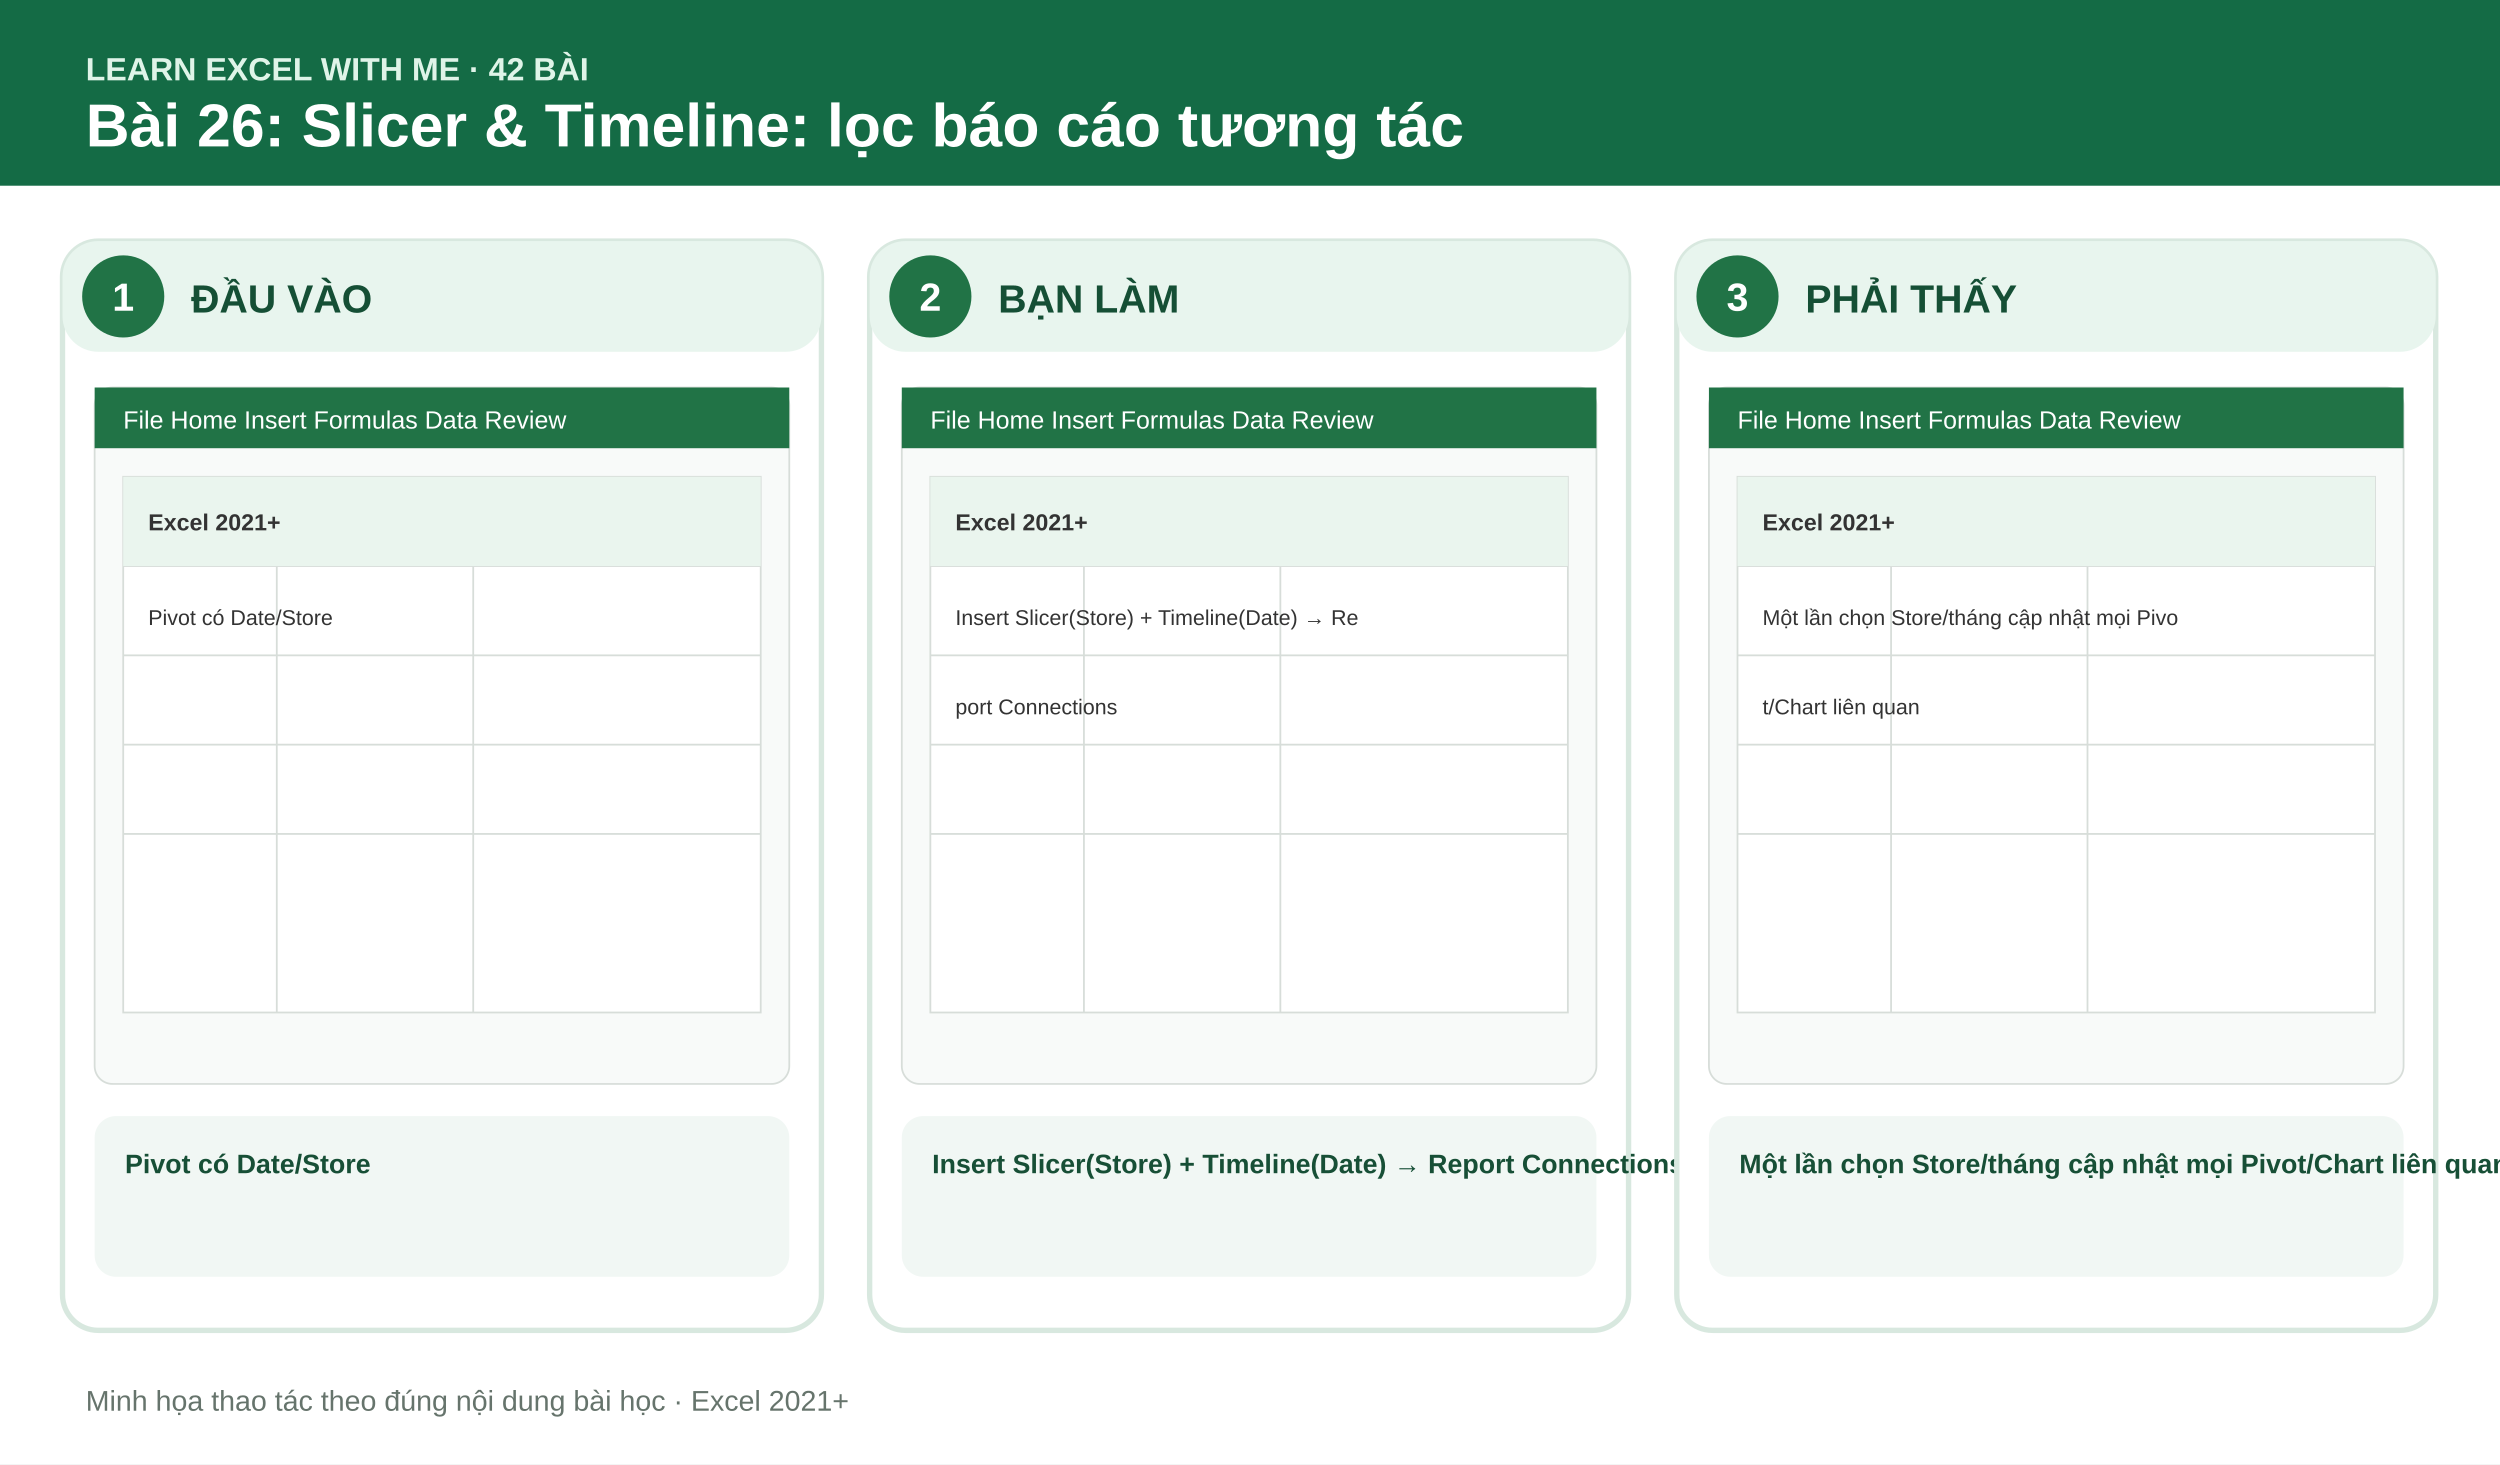
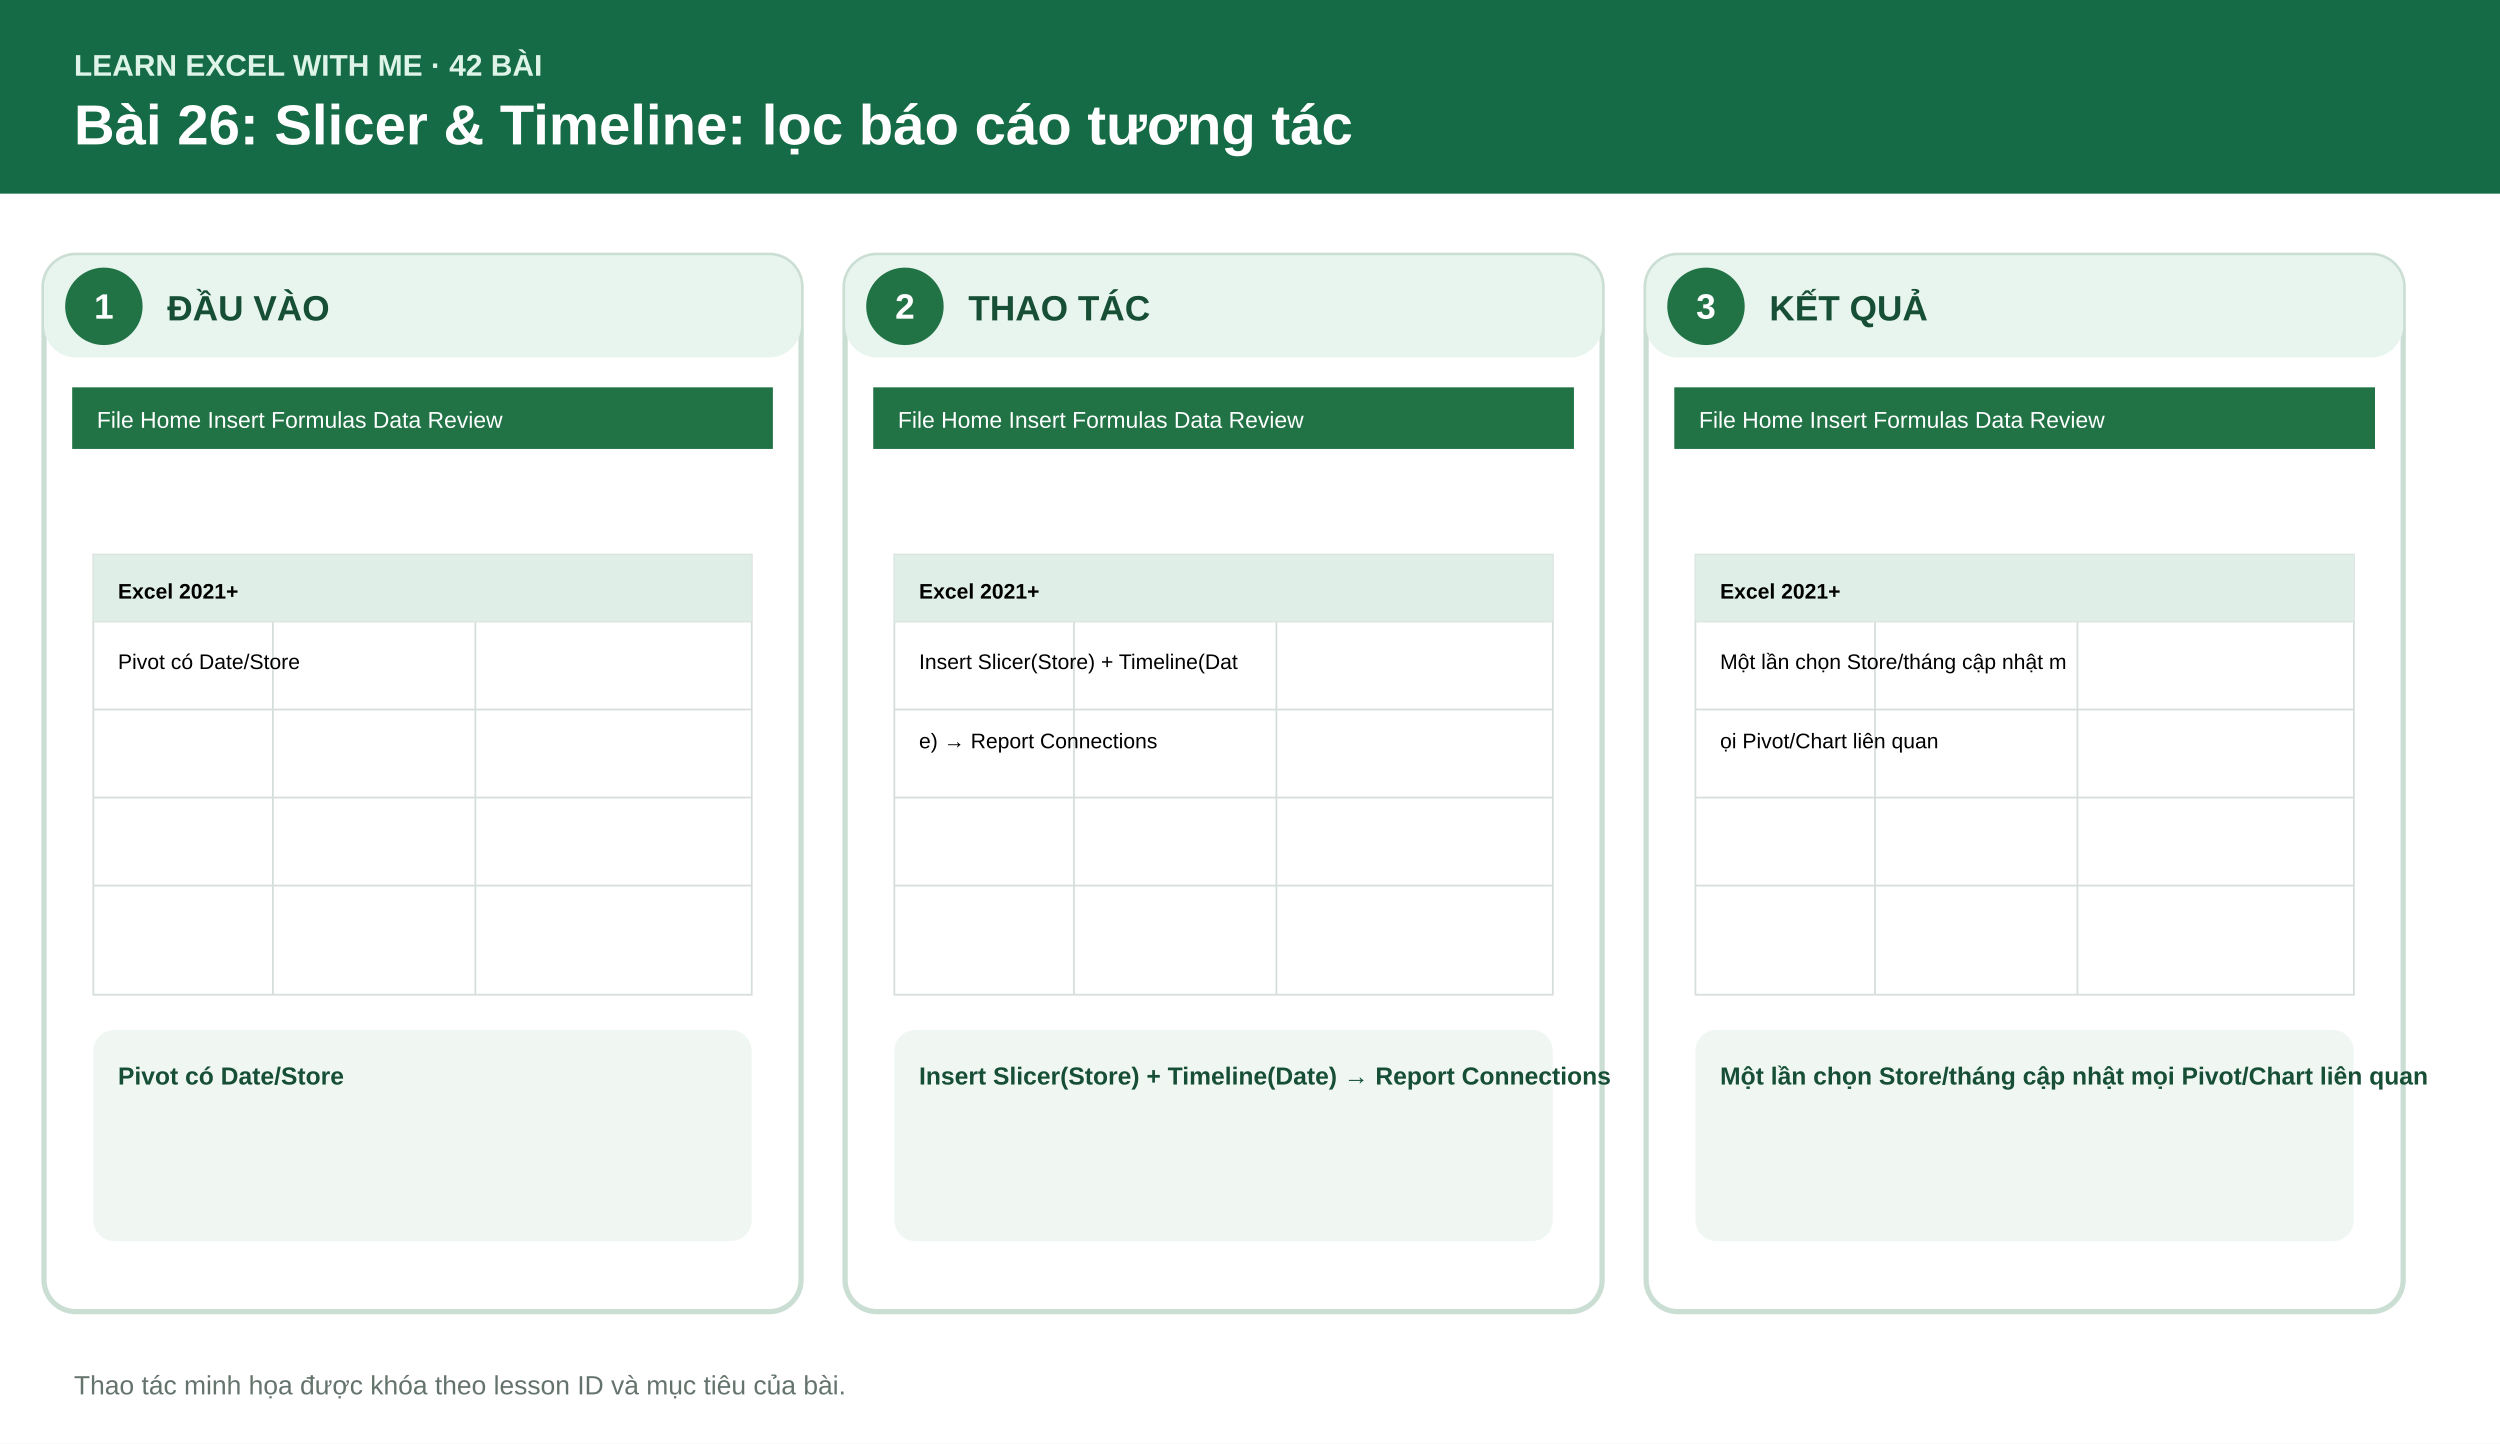
- <svg xmlns="http://www.w3.org/2000/svg" width="1400" height="820">
-   <rect width="1400" height="820" fill="#fff" />
-   <rect width="1400" height="104" fill="#146b45" />
-   <text x="48" y="45" font-family="Arial" font-size="18" font-weight="700" fill="#dff4e8">LEARN EXCEL WITH ME · 42 BÀI</text>
-   <text x="48" y="82" font-family="Arial" font-size="34" font-weight="700" fill="#fff">Bài 26: Slicer &amp; Timeline: lọc báo cáo tương tác</text>
-   <rect x="35" y="135" width="425" height="610" rx="20" fill="#fff" stroke="#d8e8df" stroke-width="3" />
-   <rect x="35" y="135" width="425" height="62" rx="20" fill="#e8f5ee" />
-   <circle cx="69" cy="166" r="23" fill="#217346" />
-   <text x="69" y="174" text-anchor="middle" font-family="Arial" font-size="22" font-weight="700" fill="#fff">1</text>
-   <text x="107" y="175" font-family="Arial" font-size="22" font-weight="700" fill="#154f35">ĐẦU VÀO</text>
-   <rect x="53" y="217" width="389" height="390" rx="10" fill="#f8faf9" stroke="#d7ddd9" />
-   <rect x="53" y="217" width="389" height="34" fill="#217346" />
-   <text x="69" y="240" font-family="Arial" font-size="14" fill="#fff">File  Home  Insert  Formulas  Data  Review</text>
-   <rect x="69" y="267" width="357" height="300" fill="#fff" stroke="#d7ddd9" />
-   <path d="M69 317h357M69 367h357M69 417h357M69 467h357M155 267v300M265 267v300" stroke="#d7ddd9" />
-   <rect x="69" y="267" width="357" height="50" fill="#eaf5ee" />
-   <text x="83" y="297" font-family="Arial" font-size="13" font-weight="700" fill="#333">Excel 2021+</text>
-   <text x="83" y="350" font-family="Arial" font-size="12" fill="#333">Pivot có Date/Store</text>
-   <text x="83" y="400" font-family="Arial" font-size="12" fill="#333" />
-   <text x="83" y="450" font-family="Arial" font-size="12" fill="#333" />
-   <rect x="53" y="625" width="389" height="90" rx="12" fill="#f1f7f4" />
-   <text x="70" y="657" font-family="Arial" font-size="15" font-weight="700" fill="#174f36">Pivot có Date/Store</text>
-   <rect x="487" y="135" width="425" height="610" rx="20" fill="#fff" stroke="#d8e8df" stroke-width="3" />
-   <rect x="487" y="135" width="425" height="62" rx="20" fill="#e8f5ee" />
-   <circle cx="521" cy="166" r="23" fill="#217346" />
-   <text x="521" y="174" text-anchor="middle" font-family="Arial" font-size="22" font-weight="700" fill="#fff">2</text>
-   <text x="559" y="175" font-family="Arial" font-size="22" font-weight="700" fill="#154f35">BẠN LÀM</text>
-   <rect x="505" y="217" width="389" height="390" rx="10" fill="#f8faf9" stroke="#d7ddd9" />
-   <rect x="505" y="217" width="389" height="34" fill="#217346" />
-   <text x="521" y="240" font-family="Arial" font-size="14" fill="#fff">File  Home  Insert  Formulas  Data  Review</text>
-   <rect x="521" y="267" width="357" height="300" fill="#fff" stroke="#d7ddd9" />
-   <path d="M521 317h357M521 367h357M521 417h357M521 467h357M607 267v300M717 267v300" stroke="#d7ddd9" />
-   <rect x="521" y="267" width="357" height="50" fill="#eaf5ee" />
-   <text x="535" y="297" font-family="Arial" font-size="13" font-weight="700" fill="#333">Excel 2021+</text>
-   <text x="535" y="350" font-family="Arial" font-size="12" fill="#333">Insert Slicer(Store) + Timeline(Date) → Re</text>
-   <text x="535" y="400" font-family="Arial" font-size="12" fill="#333">port Connections</text>
-   <text x="535" y="450" font-family="Arial" font-size="12" fill="#333" />
-   <rect x="505" y="625" width="389" height="90" rx="12" fill="#f1f7f4" />
-   <text x="522" y="657" font-family="Arial" font-size="15" font-weight="700" fill="#174f36">Insert Slicer(Store) + Timeline(Date) → Report Connections</text>
-   <rect x="939" y="135" width="425" height="610" rx="20" fill="#fff" stroke="#d8e8df" stroke-width="3" />
-   <rect x="939" y="135" width="425" height="62" rx="20" fill="#e8f5ee" />
-   <circle cx="973" cy="166" r="23" fill="#217346" />
-   <text x="973" y="174" text-anchor="middle" font-family="Arial" font-size="22" font-weight="700" fill="#fff">3</text>
-   <text x="1011" y="175" font-family="Arial" font-size="22" font-weight="700" fill="#154f35">PHẢI THẤY</text>
-   <rect x="957" y="217" width="389" height="390" rx="10" fill="#f8faf9" stroke="#d7ddd9" />
-   <rect x="957" y="217" width="389" height="34" fill="#217346" />
-   <text x="973" y="240" font-family="Arial" font-size="14" fill="#fff">File  Home  Insert  Formulas  Data  Review</text>
-   <rect x="973" y="267" width="357" height="300" fill="#fff" stroke="#d7ddd9" />
-   <path d="M973 317h357M973 367h357M973 417h357M973 467h357M1059 267v300M1169 267v300" stroke="#d7ddd9" />
-   <rect x="973" y="267" width="357" height="50" fill="#eaf5ee" />
-   <text x="987" y="297" font-family="Arial" font-size="13" font-weight="700" fill="#333">Excel 2021+</text>
-   <text x="987" y="350" font-family="Arial" font-size="12" fill="#333">Một lần chọn Store/tháng cập nhật mọi Pivo</text>
-   <text x="987" y="400" font-family="Arial" font-size="12" fill="#333">t/Chart liên quan</text>
-   <text x="987" y="450" font-family="Arial" font-size="12" fill="#333" />
-   <rect x="957" y="625" width="389" height="90" rx="12" fill="#f1f7f4" />
-   <text x="974" y="657" font-family="Arial" font-size="15" font-weight="700" fill="#174f36">Một lần chọn Store/tháng cập nhật mọi Pivot/Chart liên quan</text>
-   <text x="48" y="790" font-family="Arial" font-size="16" fill="#66746c">Minh họa thao tác theo đúng nội dung bài học · Excel 2021+</text>
+ <svg xmlns="http://www.w3.org/2000/svg" width="1420" height="820">
+   <rect width="1420" height="820" fill="#fff" />
+   <rect width="1420" height="110" fill="#146b45" />
+   <text x="42" y="43" font-family="Arial" font-size="17" font-weight="700" fill="#dff4e8">LEARN EXCEL WITH ME · 42 BÀI</text>
+   <text x="42" y="82" font-family="Arial" font-size="32" font-weight="700" fill="#fff">Bài 26: Slicer &amp; Timeline: lọc báo cáo tương tác</text>
+   <g>
+     <rect x="25" y="145" width="430" height="600" rx="18" fill="#fff" stroke="#cbded4" stroke-width="3" />
+     <rect x="25" y="145" width="430" height="58" rx="18" fill="#e8f5ee" />
+     <circle cx="59" cy="174" r="22" fill="#217346" />
+     <text x="59" y="181" text-anchor="middle" font-family="Arial" font-size="20" font-weight="700" fill="#fff">1</text>
+     <text x="95" y="182" font-family="Arial" font-size="20" font-weight="700" fill="#174f36">ĐẦU VÀO</text>
+     <rect x="41" y="220" width="398" height="35" fill="#217346" />
+     <text x="55" y="243" font-family="Arial" font-size="13" fill="#fff">File  Home  Insert  Formulas  Data  Review</text>
+     <rect x="53" y="315" width="374" height="250" fill="#fff" stroke="#d6ded9" />
+     <path d="M53 353h374M53 403h374M53 453h374M53 503h374M155 315v250M270 315v250" stroke="#d6ded9" />
+     <rect x="53" y="315" width="374" height="38" fill="#dfeee7" />
+     <text x="67" y="340" font-family="Arial" font-size="12" font-weight="700">Excel 2021+</text>
+     <text x="67" y="380" font-family="Arial" font-size="12">Pivot có Date/Store</text>
+     <text x="67" y="425" font-family="Arial" font-size="12" />
+     <text x="67" y="470" font-family="Arial" font-size="12" />
+     <rect x="53" y="585" width="374" height="120" rx="12" fill="#f0f7f3" />
+     <text x="67" y="616" font-family="Arial" font-size="14" font-weight="700" fill="#174f36">Pivot có Date/Store</text>
+   </g>
+   <g>
+     <rect x="480" y="145" width="430" height="600" rx="18" fill="#fff" stroke="#cbded4" stroke-width="3" />
+     <rect x="480" y="145" width="430" height="58" rx="18" fill="#e8f5ee" />
+     <circle cx="514" cy="174" r="22" fill="#217346" />
+     <text x="514" y="181" text-anchor="middle" font-family="Arial" font-size="20" font-weight="700" fill="#fff">2</text>
+     <text x="550" y="182" font-family="Arial" font-size="20" font-weight="700" fill="#174f36">THAO TÁC</text>
+     <rect x="496" y="220" width="398" height="35" fill="#217346" />
+     <text x="510" y="243" font-family="Arial" font-size="13" fill="#fff">File  Home  Insert  Formulas  Data  Review</text>
+     <rect x="508" y="315" width="374" height="250" fill="#fff" stroke="#d6ded9" />
+     <path d="M508 353h374M508 403h374M508 453h374M508 503h374M610 315v250M725 315v250" stroke="#d6ded9" />
+     <rect x="508" y="315" width="374" height="38" fill="#dfeee7" />
+     <text x="522" y="340" font-family="Arial" font-size="12" font-weight="700">Excel 2021+</text>
+     <text x="522" y="380" font-family="Arial" font-size="12">Insert Slicer(Store) + Timeline(Dat</text>
+     <text x="522" y="425" font-family="Arial" font-size="12">e) → Report Connections</text>
+     <text x="522" y="470" font-family="Arial" font-size="12" />
+     <rect x="508" y="585" width="374" height="120" rx="12" fill="#f0f7f3" />
+     <text x="522" y="616" font-family="Arial" font-size="14" font-weight="700" fill="#174f36">Insert Slicer(Store) + Timeline(Date) → Report Connections</text>
+   </g>
+   <g>
+     <rect x="935" y="145" width="430" height="600" rx="18" fill="#fff" stroke="#cbded4" stroke-width="3" />
+     <rect x="935" y="145" width="430" height="58" rx="18" fill="#e8f5ee" />
+     <circle cx="969" cy="174" r="22" fill="#217346" />
+     <text x="969" y="181" text-anchor="middle" font-family="Arial" font-size="20" font-weight="700" fill="#fff">3</text>
+     <text x="1005" y="182" font-family="Arial" font-size="20" font-weight="700" fill="#174f36">KẾT QUẢ</text>
+     <rect x="951" y="220" width="398" height="35" fill="#217346" />
+     <text x="965" y="243" font-family="Arial" font-size="13" fill="#fff">File  Home  Insert  Formulas  Data  Review</text>
+     <rect x="963" y="315" width="374" height="250" fill="#fff" stroke="#d6ded9" />
+     <path d="M963 353h374M963 403h374M963 453h374M963 503h374M1065 315v250M1180 315v250" stroke="#d6ded9" />
+     <rect x="963" y="315" width="374" height="38" fill="#dfeee7" />
+     <text x="977" y="340" font-family="Arial" font-size="12" font-weight="700">Excel 2021+</text>
+     <text x="977" y="380" font-family="Arial" font-size="12">Một lần chọn Store/tháng cập nhật m</text>
+     <text x="977" y="425" font-family="Arial" font-size="12">ọi Pivot/Chart liên quan</text>
+     <text x="977" y="470" font-family="Arial" font-size="12" />
+     <rect x="963" y="585" width="374" height="120" rx="12" fill="#f0f7f3" />
+     <text x="977" y="616" font-family="Arial" font-size="14" font-weight="700" fill="#174f36">Một lần chọn Store/tháng cập nhật mọi Pivot/Chart liên quan</text>
+   </g>
+   <text x="42" y="792" font-family="Arial" font-size="15" fill="#64736b">Thao tác minh họa được khóa theo lesson ID và mục tiêu của bài.</text>
</svg>
